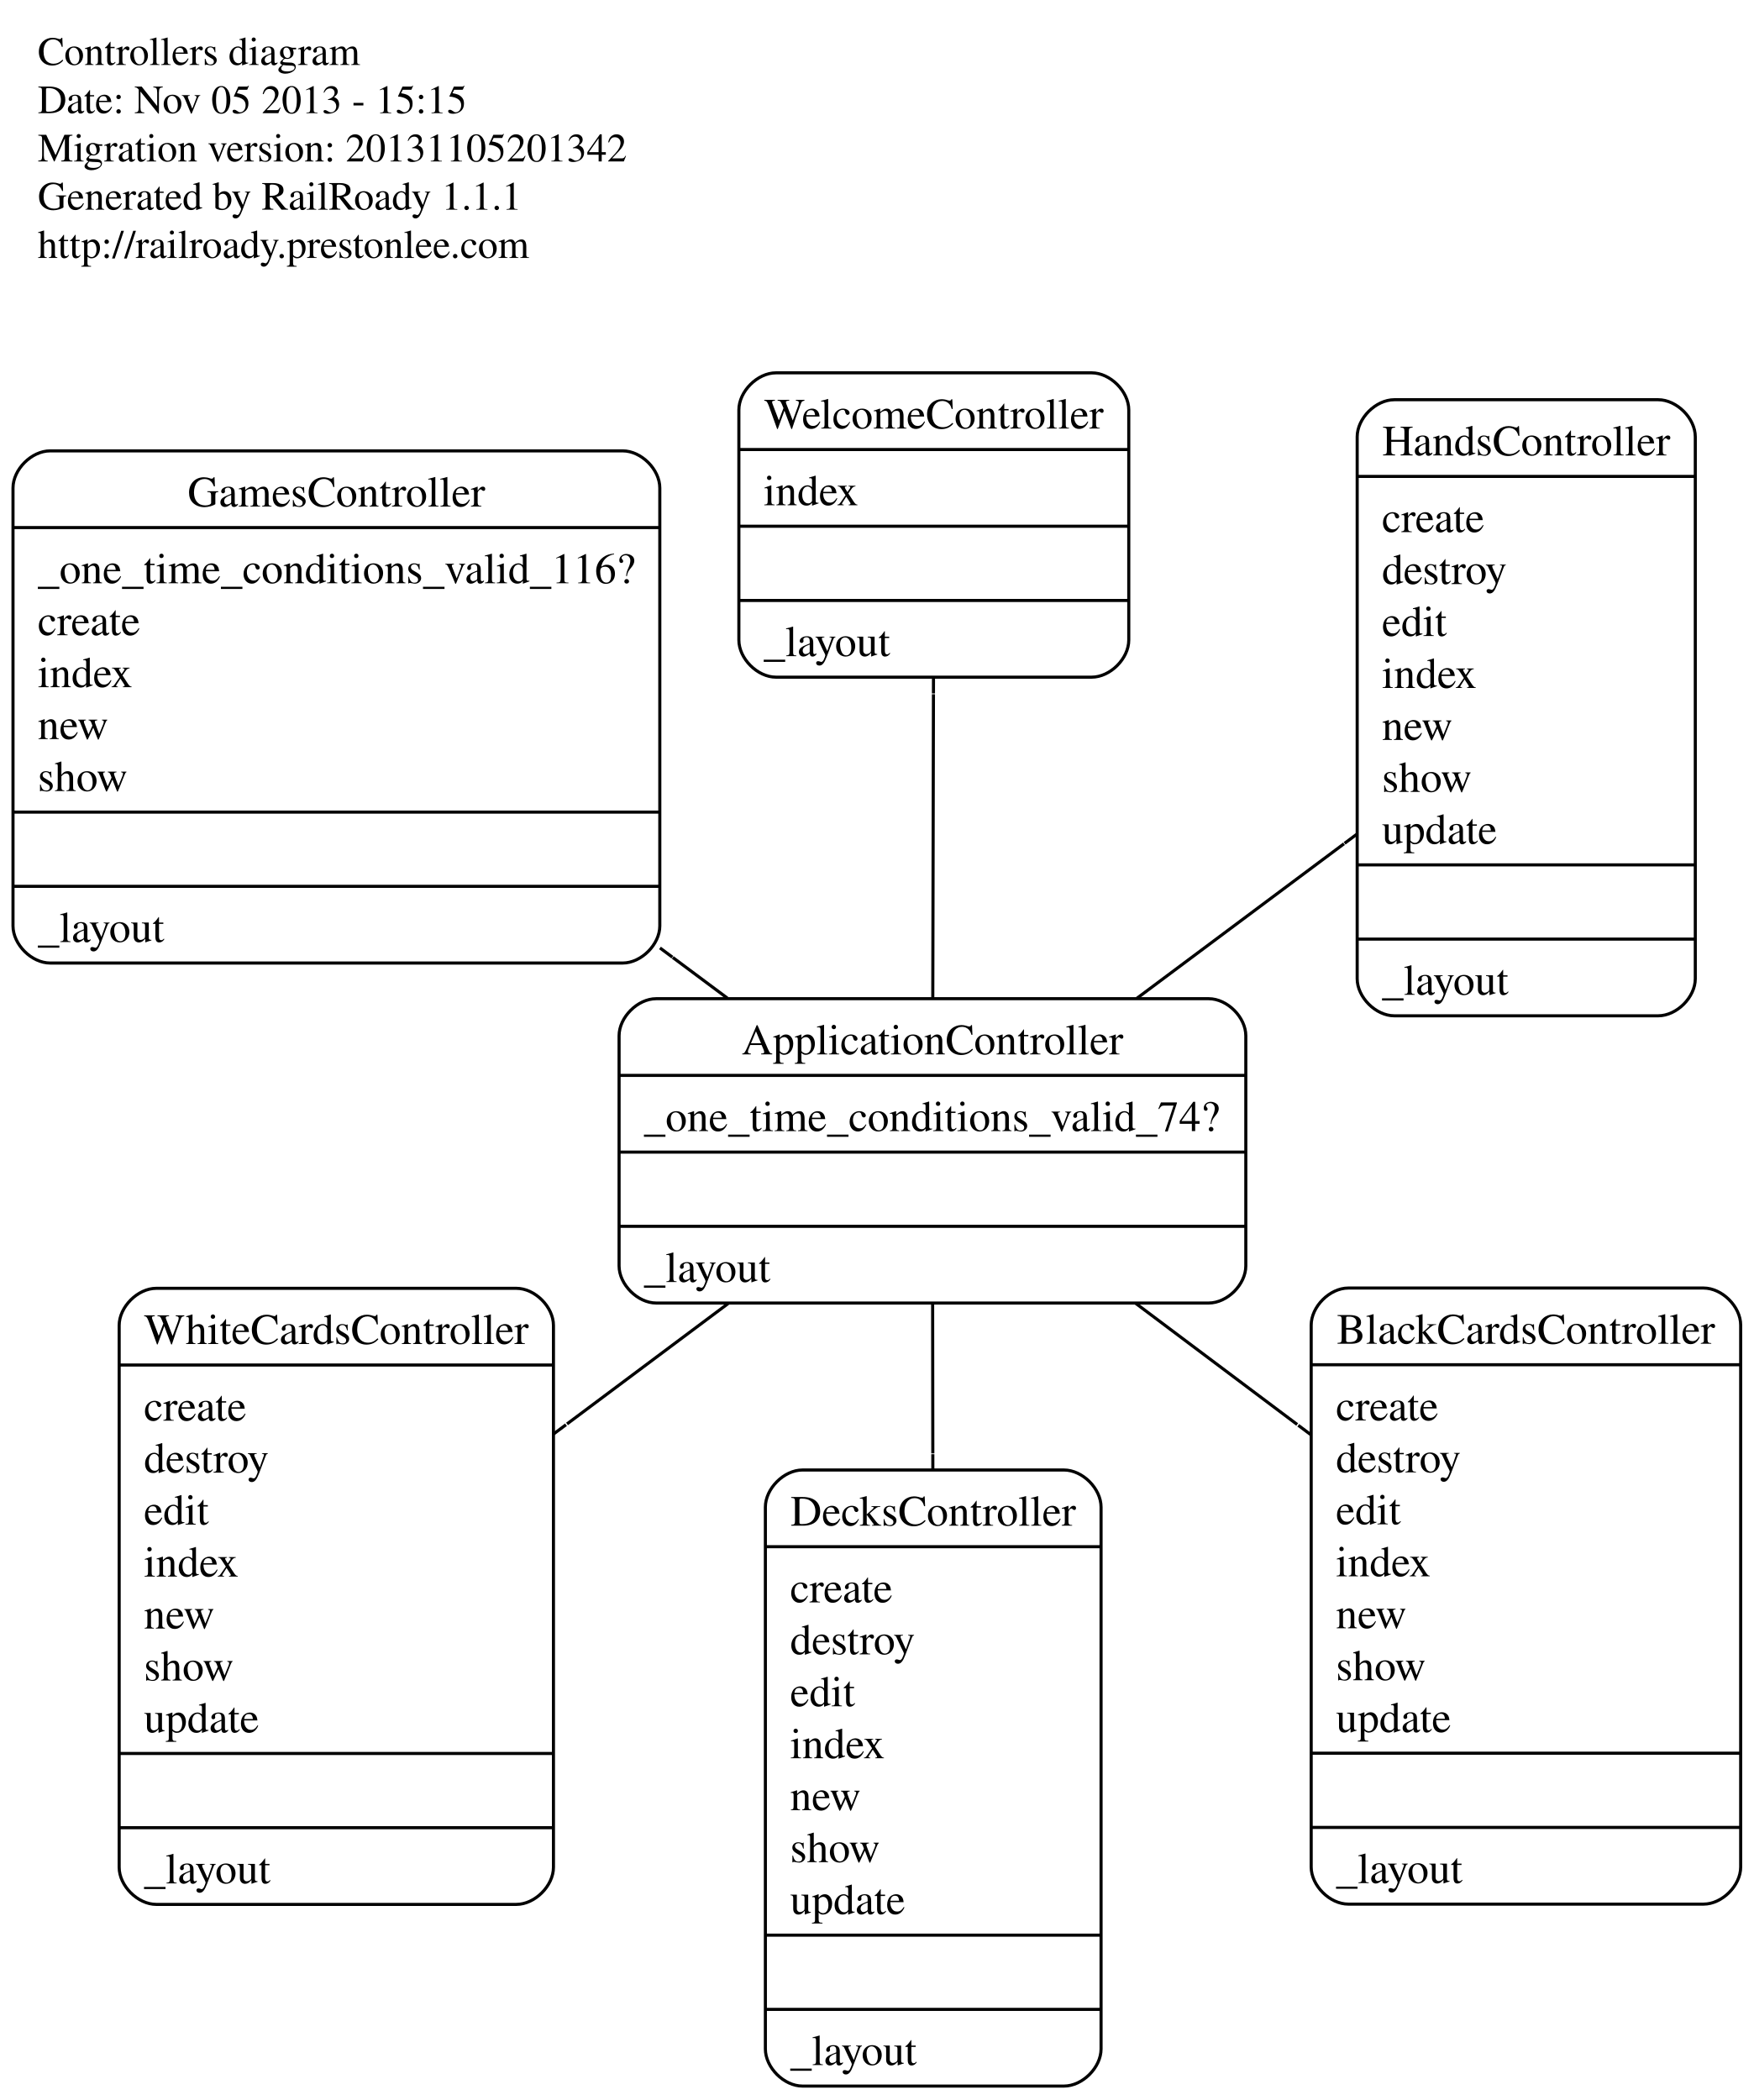
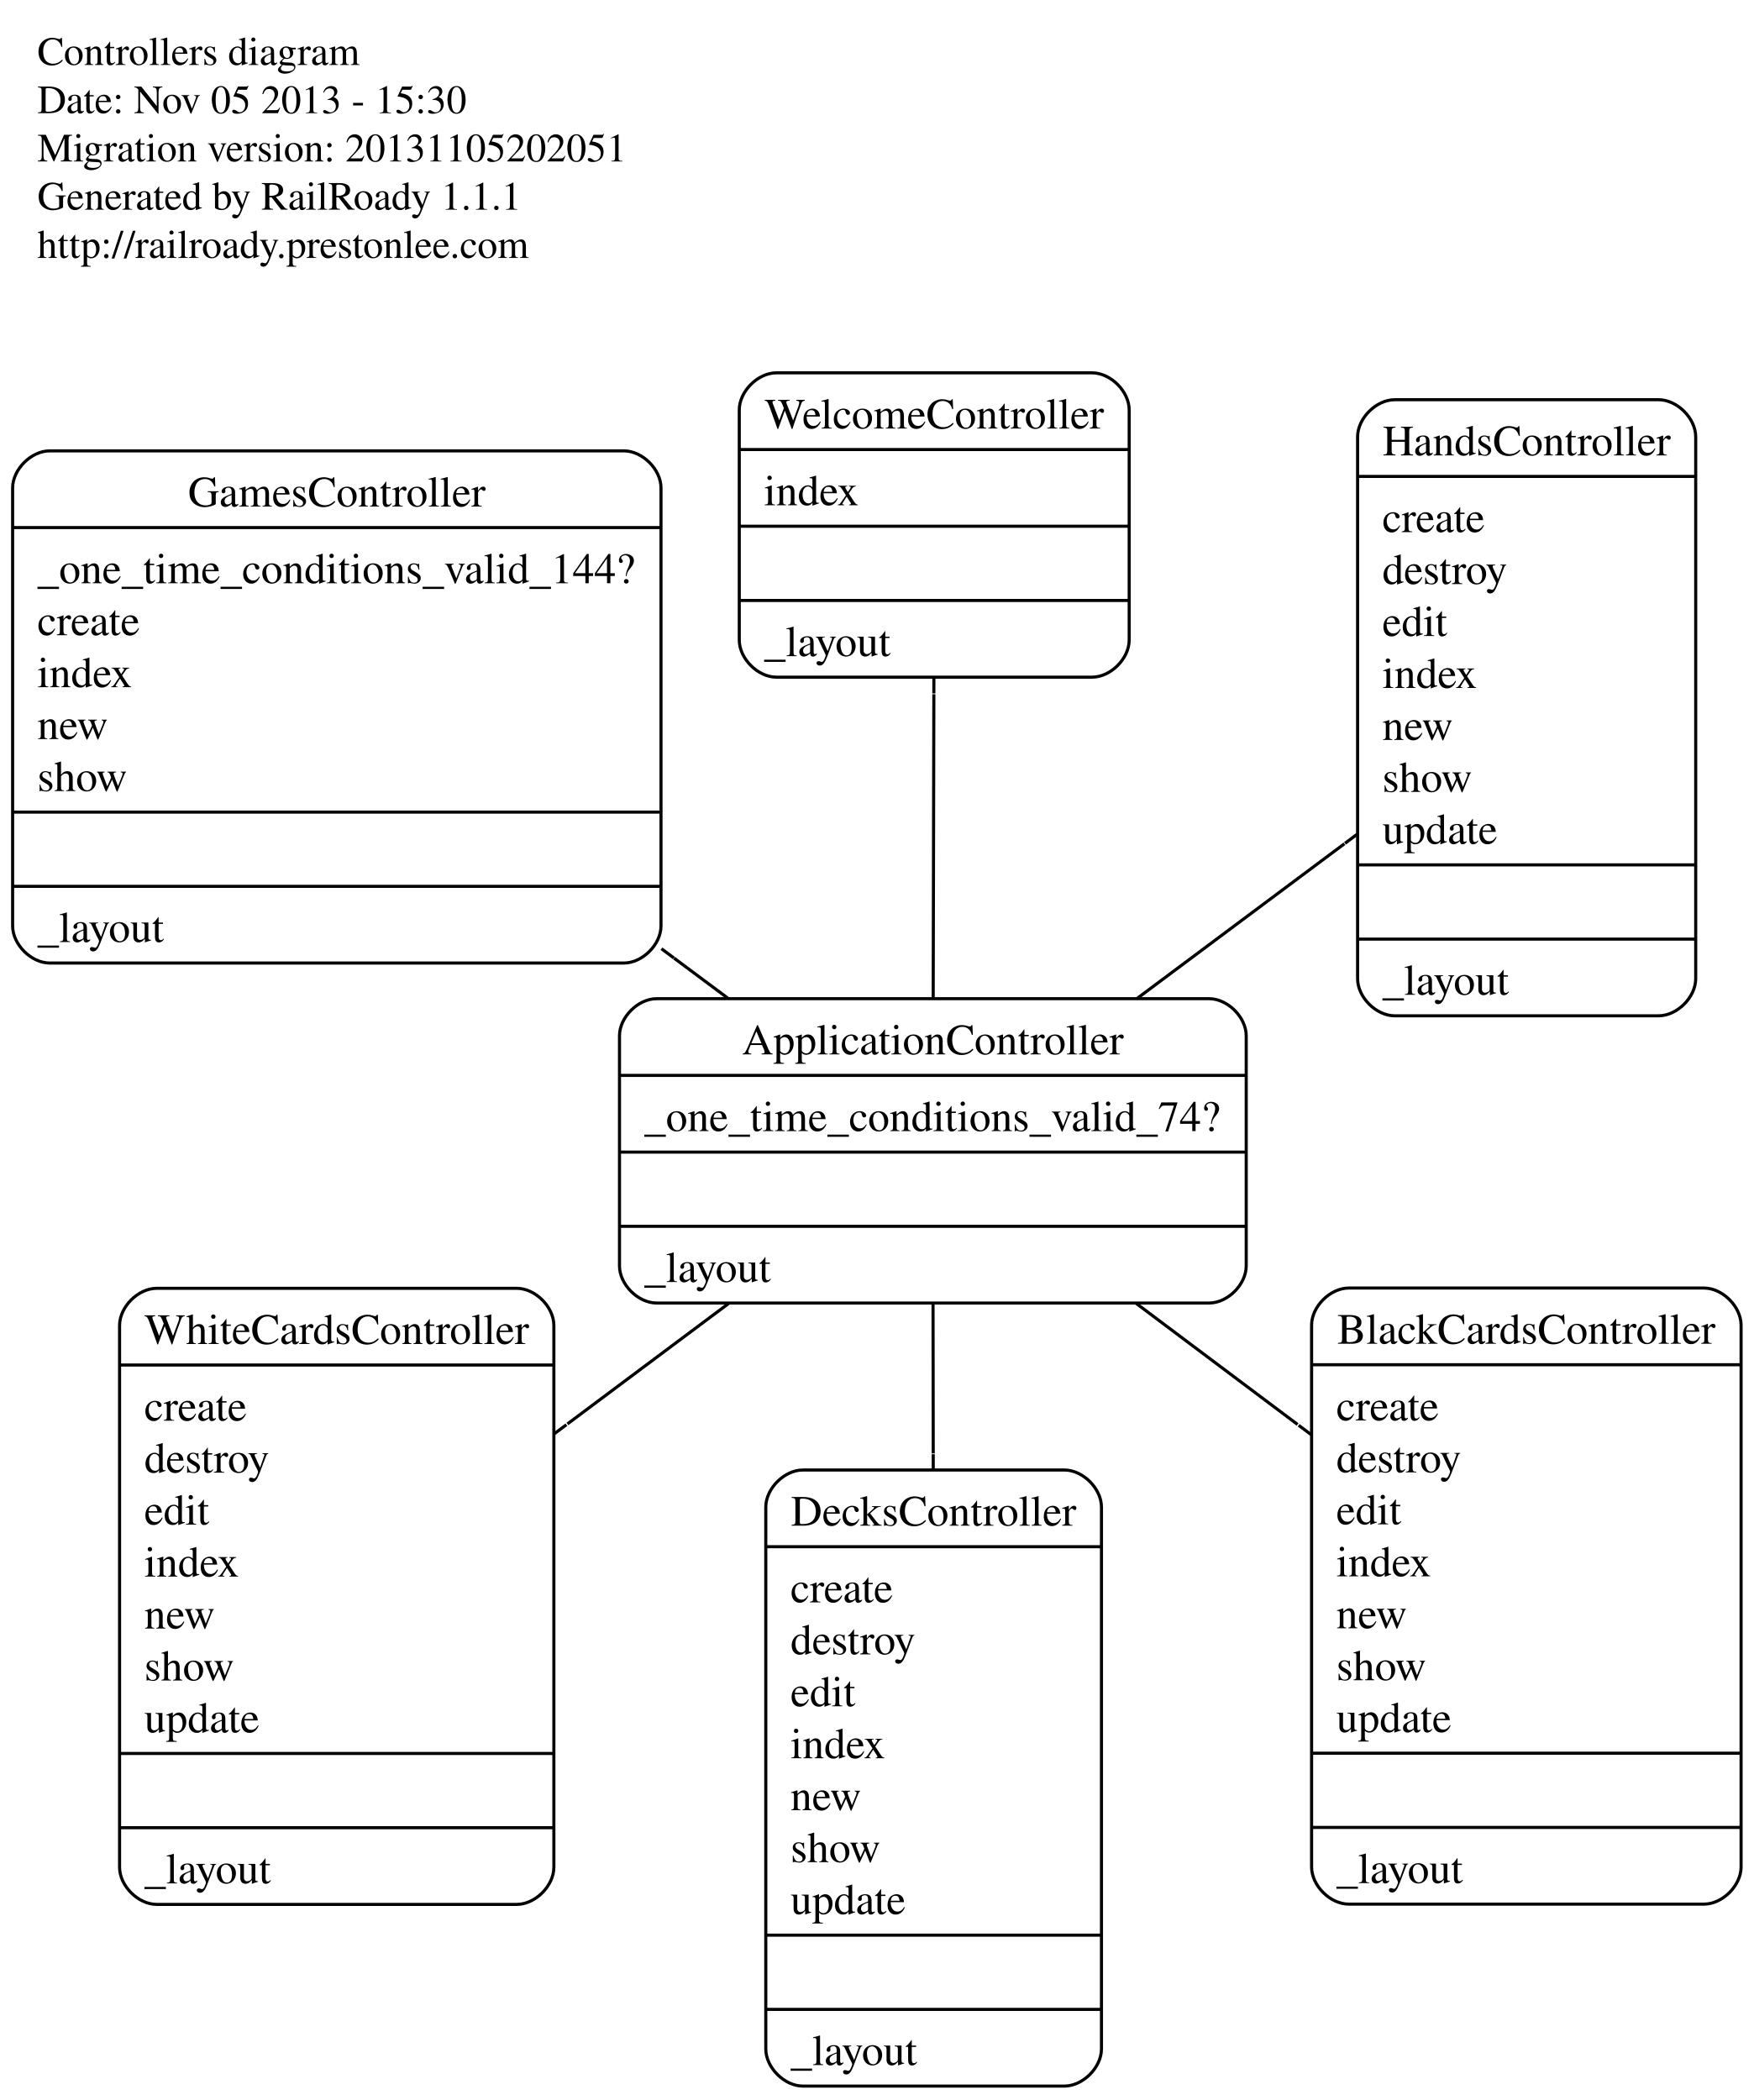
- <svg xmlns="http://www.w3.org/2000/svg" width="567pt" height="679pt" viewBox="0.00 0.00 566.59 679.00">
+ <svg xmlns="http://www.w3.org/2000/svg" width="567pt" height="679pt" viewBox="0.00 0.00 566.84 679.00">
  <g id="graph0" class="graph" transform="scale(1 1) rotate(0) translate(4 675)">
-     <polygon fill="white" stroke="white" points="-4,4 -4,-675 562.588,-675 562.588,4 -4,4" />
+     <polygon fill="white" stroke="white" points="-4,4 -4,-675 562.844,-675 562.844,4 -4,4" />
    <g id="node1" class="node">
      <text text-anchor="start" x="8" y="-654" font-family="Times,serif" font-size="13.00">Controllers diagram</text>
-       <text text-anchor="start" x="8" y="-638.4" font-family="Times,serif" font-size="13.00">Date: Nov 05 2013 - 15:15</text>
-       <text text-anchor="start" x="8" y="-622.8" font-family="Times,serif" font-size="13.00">Migration version: 20131105201342</text>
+       <text text-anchor="start" x="8" y="-638.4" font-family="Times,serif" font-size="13.00">Date: Nov 05 2013 - 15:30</text>
+       <text text-anchor="start" x="8" y="-622.8" font-family="Times,serif" font-size="13.00">Migration version: 20131105202051</text>
      <text text-anchor="start" x="8" y="-607.2" font-family="Times,serif" font-size="13.00">Generated by RailRoady 1.1.1</text>
      <text text-anchor="start" x="8" y="-591.6" font-family="Times,serif" font-size="13.00">http://railroady.prestonlee.com</text>
    </g>
    <g id="node2" class="node">
-       <path fill="none" stroke="black" d="M207.956,-253.688C207.956,-253.688 386.59,-253.688 386.59,-253.688 392.59,-253.688 398.59,-259.688 398.59,-265.688 398.59,-265.688 398.59,-340.088 398.59,-340.088 398.59,-346.088 392.59,-352.088 386.59,-352.088 386.59,-352.088 207.956,-352.088 207.956,-352.088 201.956,-352.088 195.956,-346.088 195.956,-340.088 195.956,-340.088 195.956,-265.688 195.956,-265.688 195.956,-259.688 201.956,-253.688 207.956,-253.688" />
-       <text text-anchor="middle" x="297.273" y="-334.088" font-family="Times,serif" font-size="14.00">ApplicationController</text>
-       <polyline fill="none" stroke="black" points="195.956,-327.288 398.59,-327.288 " />
-       <text text-anchor="start" x="203.956" y="-309.288" font-family="Times,serif" font-size="14.00">_one_time_conditions_valid_74?</text>
-       <polyline fill="none" stroke="black" points="195.956,-302.488 398.59,-302.488 " />
-       <polyline fill="none" stroke="black" points="195.956,-278.488 398.59,-278.488 " />
-       <text text-anchor="start" x="203.956" y="-260.488" font-family="Times,serif" font-size="14.00">_layout</text>
+       <path fill="none" stroke="black" d="M208.212,-253.688C208.212,-253.688 386.847,-253.688 386.847,-253.688 392.847,-253.688 398.847,-259.688 398.847,-265.688 398.847,-265.688 398.847,-340.088 398.847,-340.088 398.847,-346.088 392.847,-352.088 386.847,-352.088 386.847,-352.088 208.212,-352.088 208.212,-352.088 202.212,-352.088 196.212,-346.088 196.212,-340.088 196.212,-340.088 196.212,-265.688 196.212,-265.688 196.212,-259.688 202.212,-253.688 208.212,-253.688" />
+       <text text-anchor="middle" x="297.529" y="-334.088" font-family="Times,serif" font-size="14.00">ApplicationController</text>
+       <polyline fill="none" stroke="black" points="196.212,-327.288 398.847,-327.288 " />
+       <text text-anchor="start" x="204.212" y="-309.288" font-family="Times,serif" font-size="14.00">_one_time_conditions_valid_74?</text>
+       <polyline fill="none" stroke="black" points="196.212,-302.488 398.847,-302.488 " />
+       <polyline fill="none" stroke="black" points="196.212,-278.488 398.847,-278.488 " />
+       <text text-anchor="start" x="204.212" y="-260.488" font-family="Times,serif" font-size="14.00">_layout</text>
    </g>
    <g id="node3" class="node">
-       <path fill="none" stroke="black" d="M431.725,-59.333C431.725,-59.333 546.588,-59.333 546.588,-59.333 552.588,-59.333 558.588,-65.333 558.588,-71.333 558.588,-71.333 558.588,-246.533 558.588,-246.533 558.588,-252.533 552.588,-258.533 546.588,-258.533 546.588,-258.533 431.725,-258.533 431.725,-258.533 425.725,-258.533 419.725,-252.533 419.725,-246.533 419.725,-246.533 419.725,-71.333 419.725,-71.333 419.725,-65.333 425.725,-59.333 431.725,-59.333" />
-       <text text-anchor="middle" x="489.156" y="-240.533" font-family="Times,serif" font-size="14.00">BlackCardsController</text>
-       <polyline fill="none" stroke="black" points="419.725,-233.733 558.588,-233.733 " />
-       <text text-anchor="start" x="427.725" y="-215.733" font-family="Times,serif" font-size="14.00">create</text>
-       <text text-anchor="start" x="427.725" y="-198.933" font-family="Times,serif" font-size="14.00">destroy</text>
-       <text text-anchor="start" x="427.725" y="-182.133" font-family="Times,serif" font-size="14.00">edit</text>
-       <text text-anchor="start" x="427.725" y="-165.333" font-family="Times,serif" font-size="14.00">index</text>
-       <text text-anchor="start" x="427.725" y="-148.533" font-family="Times,serif" font-size="14.00">new</text>
-       <text text-anchor="start" x="427.725" y="-131.733" font-family="Times,serif" font-size="14.00">show</text>
-       <text text-anchor="start" x="427.725" y="-114.933" font-family="Times,serif" font-size="14.00">update</text>
-       <polyline fill="none" stroke="black" points="419.725,-108.133 558.588,-108.133 " />
-       <polyline fill="none" stroke="black" points="419.725,-84.133 558.588,-84.133 " />
-       <text text-anchor="start" x="427.725" y="-66.133" font-family="Times,serif" font-size="14.00">_layout</text>
+       <path fill="none" stroke="black" d="M431.982,-59.333C431.982,-59.333 546.844,-59.333 546.844,-59.333 552.844,-59.333 558.844,-65.333 558.844,-71.333 558.844,-71.333 558.844,-246.533 558.844,-246.533 558.844,-252.533 552.844,-258.533 546.844,-258.533 546.844,-258.533 431.982,-258.533 431.982,-258.533 425.982,-258.533 419.982,-252.533 419.982,-246.533 419.982,-246.533 419.982,-71.333 419.982,-71.333 419.982,-65.333 425.982,-59.333 431.982,-59.333" />
+       <text text-anchor="middle" x="489.413" y="-240.533" font-family="Times,serif" font-size="14.00">BlackCardsController</text>
+       <polyline fill="none" stroke="black" points="419.982,-233.733 558.844,-233.733 " />
+       <text text-anchor="start" x="427.982" y="-215.733" font-family="Times,serif" font-size="14.00">create</text>
+       <text text-anchor="start" x="427.982" y="-198.933" font-family="Times,serif" font-size="14.00">destroy</text>
+       <text text-anchor="start" x="427.982" y="-182.133" font-family="Times,serif" font-size="14.00">edit</text>
+       <text text-anchor="start" x="427.982" y="-165.333" font-family="Times,serif" font-size="14.00">index</text>
+       <text text-anchor="start" x="427.982" y="-148.533" font-family="Times,serif" font-size="14.00">new</text>
+       <text text-anchor="start" x="427.982" y="-131.733" font-family="Times,serif" font-size="14.00">show</text>
+       <text text-anchor="start" x="427.982" y="-114.933" font-family="Times,serif" font-size="14.00">update</text>
+       <polyline fill="none" stroke="black" points="419.982,-108.133 558.844,-108.133 " />
+       <polyline fill="none" stroke="black" points="419.982,-84.133 558.844,-84.133 " />
+       <text text-anchor="start" x="427.982" y="-66.133" font-family="Times,serif" font-size="14.00">_layout</text>
    </g>
    <g id="edge1" class="edge">
-       <path fill="none" stroke="black" d="M363.04,-253.548C379.842,-240.943 398.019,-227.306 415.202,-214.415" />
-       <polyline fill="none" stroke="black" points="419.547,-211.155 415.548,-214.156 " />
+       <path fill="none" stroke="black" d="M363.296,-253.548C380.099,-240.943 398.275,-227.306 415.458,-214.415" />
+       <polyline fill="none" stroke="black" points="419.804,-211.155 415.804,-214.156 " />
    </g>
    <g id="node4" class="node">
-       <path fill="none" stroke="black" d="M255.257,-0.5C255.257,-0.5 339.788,-0.5 339.788,-0.5 345.788,-0.5 351.788,-6.5 351.788,-12.5 351.788,-12.5 351.788,-187.7 351.788,-187.7 351.788,-193.7 345.788,-199.7 339.788,-199.7 339.788,-199.7 255.257,-199.7 255.257,-199.7 249.257,-199.7 243.257,-193.7 243.257,-187.7 243.257,-187.7 243.257,-12.5 243.257,-12.5 243.257,-6.5 249.257,-0.5 255.257,-0.5" />
-       <text text-anchor="middle" x="297.523" y="-181.7" font-family="Times,serif" font-size="14.00">DecksController</text>
-       <polyline fill="none" stroke="black" points="243.257,-174.9 351.788,-174.9 " />
-       <text text-anchor="start" x="251.257" y="-156.9" font-family="Times,serif" font-size="14.00">create</text>
-       <text text-anchor="start" x="251.257" y="-140.1" font-family="Times,serif" font-size="14.00">destroy</text>
-       <text text-anchor="start" x="251.257" y="-123.3" font-family="Times,serif" font-size="14.00">edit</text>
-       <text text-anchor="start" x="251.257" y="-106.5" font-family="Times,serif" font-size="14.00">index</text>
-       <text text-anchor="start" x="251.257" y="-89.7" font-family="Times,serif" font-size="14.00">new</text>
-       <text text-anchor="start" x="251.257" y="-72.9" font-family="Times,serif" font-size="14.00">show</text>
-       <text text-anchor="start" x="251.257" y="-56.1" font-family="Times,serif" font-size="14.00">update</text>
-       <polyline fill="none" stroke="black" points="243.257,-49.3 351.788,-49.3 " />
-       <polyline fill="none" stroke="black" points="243.257,-25.3 351.788,-25.3 " />
-       <text text-anchor="start" x="251.257" y="-7.3" font-family="Times,serif" font-size="14.00">_layout</text>
+       <path fill="none" stroke="black" d="M255.513,-0.5C255.513,-0.5 340.044,-0.5 340.044,-0.5 346.044,-0.5 352.044,-6.5 352.044,-12.5 352.044,-12.5 352.044,-187.7 352.044,-187.7 352.044,-193.7 346.044,-199.7 340.044,-199.7 340.044,-199.7 255.513,-199.7 255.513,-199.7 249.513,-199.7 243.513,-193.7 243.513,-187.7 243.513,-187.7 243.513,-12.5 243.513,-12.5 243.513,-6.5 249.513,-0.5 255.513,-0.5" />
+       <text text-anchor="middle" x="297.779" y="-181.7" font-family="Times,serif" font-size="14.00">DecksController</text>
+       <polyline fill="none" stroke="black" points="243.513,-174.9 352.044,-174.9 " />
+       <text text-anchor="start" x="251.513" y="-156.9" font-family="Times,serif" font-size="14.00">create</text>
+       <text text-anchor="start" x="251.513" y="-140.1" font-family="Times,serif" font-size="14.00">destroy</text>
+       <text text-anchor="start" x="251.513" y="-123.3" font-family="Times,serif" font-size="14.00">edit</text>
+       <text text-anchor="start" x="251.513" y="-106.5" font-family="Times,serif" font-size="14.00">index</text>
+       <text text-anchor="start" x="251.513" y="-89.7" font-family="Times,serif" font-size="14.00">new</text>
+       <text text-anchor="start" x="251.513" y="-72.9" font-family="Times,serif" font-size="14.00">show</text>
+       <text text-anchor="start" x="251.513" y="-56.1" font-family="Times,serif" font-size="14.00">update</text>
+       <polyline fill="none" stroke="black" points="243.513,-49.3 352.044,-49.3 " />
+       <polyline fill="none" stroke="black" points="243.513,-25.3 352.044,-25.3 " />
+       <text text-anchor="start" x="251.513" y="-7.3" font-family="Times,serif" font-size="14.00">_layout</text>
    </g>
    <g id="edge2" class="edge">
-       <path fill="none" stroke="black" d="M297.334,-253.54C297.352,-238.771 297.373,-221.982 297.393,-205.06" />
-       <polyline fill="none" stroke="black" points="297.4,-199.806 297.394,-204.806 " />
+       <path fill="none" stroke="black" d="M297.59,-253.54C297.608,-238.771 297.629,-221.982 297.65,-205.06" />
+       <polyline fill="none" stroke="black" points="297.656,-199.806 297.65,-204.806 " />
    </g>
    <g id="node5" class="node">
-       <path fill="none" stroke="black" d="M12,-363.619C12,-363.619 197.122,-363.619 197.122,-363.619 203.122,-363.619 209.122,-369.619 209.122,-375.619 209.122,-375.619 209.122,-517.219 209.122,-517.219 209.122,-523.219 203.122,-529.219 197.122,-529.219 197.122,-529.219 12,-529.219 12,-529.219 6,-529.219 -2.84217e-14,-523.219 -2.84217e-14,-517.219 -2.84217e-14,-517.219 -2.84217e-14,-375.619 -2.84217e-14,-375.619 -2.84217e-14,-369.619 6,-363.619 12,-363.619" />
-       <text text-anchor="middle" x="104.561" y="-511.219" font-family="Times,serif" font-size="14.00">GamesController</text>
-       <polyline fill="none" stroke="black" points="-2.84217e-14,-504.419 209.122,-504.419 " />
-       <text text-anchor="start" x="8" y="-486.419" font-family="Times,serif" font-size="14.00">_one_time_conditions_valid_116?</text>
+       <path fill="none" stroke="black" d="M12,-363.619C12,-363.619 197.635,-363.619 197.635,-363.619 203.635,-363.619 209.635,-369.619 209.635,-375.619 209.635,-375.619 209.635,-517.219 209.635,-517.219 209.635,-523.219 203.635,-529.219 197.635,-529.219 197.635,-529.219 12,-529.219 12,-529.219 6,-529.219 0,-523.219 0,-517.219 0,-517.219 0,-375.619 0,-375.619 0,-369.619 6,-363.619 12,-363.619" />
+       <text text-anchor="middle" x="104.817" y="-511.219" font-family="Times,serif" font-size="14.00">GamesController</text>
+       <polyline fill="none" stroke="black" points="0,-504.419 209.635,-504.419 " />
+       <text text-anchor="start" x="8" y="-486.419" font-family="Times,serif" font-size="14.00">_one_time_conditions_valid_144?</text>
      <text text-anchor="start" x="8" y="-469.619" font-family="Times,serif" font-size="14.00">create</text>
      <text text-anchor="start" x="8" y="-452.819" font-family="Times,serif" font-size="14.00">index</text>
      <text text-anchor="start" x="8" y="-436.019" font-family="Times,serif" font-size="14.00">new</text>
      <text text-anchor="start" x="8" y="-419.219" font-family="Times,serif" font-size="14.00">show</text>
-       <polyline fill="none" stroke="black" points="-2.84217e-14,-412.419 209.122,-412.419 " />
-       <polyline fill="none" stroke="black" points="-2.84217e-14,-388.419 209.122,-388.419 " />
+       <polyline fill="none" stroke="black" points="0,-412.419 209.635,-412.419 " />
+       <polyline fill="none" stroke="black" points="0,-388.419 209.635,-388.419 " />
      <text text-anchor="start" x="8" y="-370.419" font-family="Times,serif" font-size="14.00">_layout</text>
    </g>
    <g id="edge3" class="edge">
-       <path fill="none" stroke="black" d="M230.952,-352.283C225.202,-356.566 219.294,-360.966 213.321,-365.415" />
-       <polyline fill="none" stroke="black" points="209.176,-368.502 213.186,-365.515 " />
+       <path fill="none" stroke="black" d="M231.209,-352.283C225.547,-356.5 219.732,-360.831 213.853,-365.21" />
+       <polyline fill="none" stroke="black" points="209.773,-368.248 213.783,-365.262 " />
    </g>
    <g id="node6" class="node">
-       <path fill="none" stroke="black" d="M446.599,-346.557C446.599,-346.557 531.916,-346.557 531.916,-346.557 537.916,-346.557 543.916,-352.557 543.916,-358.557 543.916,-358.557 543.916,-533.757 543.916,-533.757 543.916,-539.757 537.916,-545.757 531.916,-545.757 531.916,-545.757 446.599,-545.757 446.599,-545.757 440.599,-545.757 434.599,-539.757 434.599,-533.757 434.599,-533.757 434.599,-358.557 434.599,-358.557 434.599,-352.557 440.599,-346.557 446.599,-346.557" />
-       <text text-anchor="middle" x="489.258" y="-527.757" font-family="Times,serif" font-size="14.00">HandsController</text>
-       <polyline fill="none" stroke="black" points="434.599,-520.957 543.916,-520.957 " />
-       <text text-anchor="start" x="442.599" y="-502.957" font-family="Times,serif" font-size="14.00">create</text>
-       <text text-anchor="start" x="442.599" y="-486.157" font-family="Times,serif" font-size="14.00">destroy</text>
-       <text text-anchor="start" x="442.599" y="-469.357" font-family="Times,serif" font-size="14.00">edit</text>
-       <text text-anchor="start" x="442.599" y="-452.557" font-family="Times,serif" font-size="14.00">index</text>
-       <text text-anchor="start" x="442.599" y="-435.757" font-family="Times,serif" font-size="14.00">new</text>
-       <text text-anchor="start" x="442.599" y="-418.957" font-family="Times,serif" font-size="14.00">show</text>
-       <text text-anchor="start" x="442.599" y="-402.157" font-family="Times,serif" font-size="14.00">update</text>
-       <polyline fill="none" stroke="black" points="434.599,-395.357 543.916,-395.357 " />
-       <polyline fill="none" stroke="black" points="434.599,-371.357 543.916,-371.357 " />
-       <text text-anchor="start" x="442.599" y="-353.357" font-family="Times,serif" font-size="14.00">_layout</text>
+       <path fill="none" stroke="black" d="M446.855,-346.557C446.855,-346.557 532.173,-346.557 532.173,-346.557 538.173,-346.557 544.173,-352.557 544.173,-358.557 544.173,-358.557 544.173,-533.757 544.173,-533.757 544.173,-539.757 538.173,-545.757 532.173,-545.757 532.173,-545.757 446.855,-545.757 446.855,-545.757 440.855,-545.757 434.855,-539.757 434.855,-533.757 434.855,-533.757 434.855,-358.557 434.855,-358.557 434.855,-352.557 440.855,-346.557 446.855,-346.557" />
+       <text text-anchor="middle" x="489.514" y="-527.757" font-family="Times,serif" font-size="14.00">HandsController</text>
+       <polyline fill="none" stroke="black" points="434.855,-520.957 544.173,-520.957 " />
+       <text text-anchor="start" x="442.855" y="-502.957" font-family="Times,serif" font-size="14.00">create</text>
+       <text text-anchor="start" x="442.855" y="-486.157" font-family="Times,serif" font-size="14.00">destroy</text>
+       <text text-anchor="start" x="442.855" y="-469.357" font-family="Times,serif" font-size="14.00">edit</text>
+       <text text-anchor="start" x="442.855" y="-452.557" font-family="Times,serif" font-size="14.00">index</text>
+       <text text-anchor="start" x="442.855" y="-435.757" font-family="Times,serif" font-size="14.00">new</text>
+       <text text-anchor="start" x="442.855" y="-418.957" font-family="Times,serif" font-size="14.00">show</text>
+       <text text-anchor="start" x="442.855" y="-402.157" font-family="Times,serif" font-size="14.00">update</text>
+       <polyline fill="none" stroke="black" points="434.855,-395.357 544.173,-395.357 " />
+       <polyline fill="none" stroke="black" points="434.855,-371.357 544.173,-371.357 " />
+       <text text-anchor="start" x="442.855" y="-353.357" font-family="Times,serif" font-size="14.00">_layout</text>
    </g>
    <g id="edge4" class="edge">
-       <path fill="none" stroke="black" d="M363.343,-352.193C385.104,-368.432 409.144,-386.372 430.337,-402.187" />
-       <polyline fill="none" stroke="black" points="434.536,-405.32 430.528,-402.33 " />
+       <path fill="none" stroke="black" d="M363.6,-352.193C385.36,-368.432 409.401,-386.372 430.593,-402.187" />
+       <polyline fill="none" stroke="black" points="434.792,-405.32 430.785,-402.33 " />
    </g>
    <g id="node7" class="node">
-       <path fill="none" stroke="black" d="M246.684,-456.05C246.684,-456.05 348.749,-456.05 348.749,-456.05 354.749,-456.05 360.749,-462.05 360.749,-468.05 360.749,-468.05 360.749,-542.45 360.749,-542.45 360.749,-548.45 354.749,-554.45 348.749,-554.45 348.749,-554.45 246.684,-554.45 246.684,-554.45 240.684,-554.45 234.684,-548.45 234.684,-542.45 234.684,-542.45 234.684,-468.05 234.684,-468.05 234.684,-462.05 240.684,-456.05 246.684,-456.05" />
-       <text text-anchor="middle" x="297.717" y="-536.45" font-family="Times,serif" font-size="14.00">WelcomeController</text>
-       <polyline fill="none" stroke="black" points="234.684,-529.65 360.749,-529.65 " />
-       <text text-anchor="start" x="242.684" y="-511.65" font-family="Times,serif" font-size="14.00">index</text>
-       <polyline fill="none" stroke="black" points="234.684,-504.85 360.749,-504.85 " />
-       <polyline fill="none" stroke="black" points="234.684,-480.85 360.749,-480.85 " />
-       <text text-anchor="start" x="242.684" y="-462.85" font-family="Times,serif" font-size="14.00">_layout</text>
+       <path fill="none" stroke="black" d="M246.94,-456.05C246.94,-456.05 349.006,-456.05 349.006,-456.05 355.006,-456.05 361.006,-462.05 361.006,-468.05 361.006,-468.05 361.006,-542.45 361.006,-542.45 361.006,-548.45 355.006,-554.45 349.006,-554.45 349.006,-554.45 246.94,-554.45 246.94,-554.45 240.94,-554.45 234.94,-548.45 234.94,-542.45 234.94,-542.45 234.94,-468.05 234.94,-468.05 234.94,-462.05 240.94,-456.05 246.94,-456.05" />
+       <text text-anchor="middle" x="297.973" y="-536.45" font-family="Times,serif" font-size="14.00">WelcomeController</text>
+       <polyline fill="none" stroke="black" points="234.94,-529.65 361.006,-529.65 " />
+       <text text-anchor="start" x="242.94" y="-511.65" font-family="Times,serif" font-size="14.00">index</text>
+       <polyline fill="none" stroke="black" points="234.94,-504.85 361.006,-504.85 " />
+       <polyline fill="none" stroke="black" points="234.94,-480.85 361.006,-480.85 " />
+       <text text-anchor="start" x="242.94" y="-462.85" font-family="Times,serif" font-size="14.00">_layout</text>
    </g>
    <g id="edge5" class="edge">
-       <path fill="none" stroke="black" d="M297.381,-352.133C297.446,-381.882 297.529,-419.85 297.597,-450.535" />
-       <polyline fill="none" stroke="black" points="297.608,-455.785 297.597,-450.785 " />
+       <path fill="none" stroke="black" d="M297.637,-352.133C297.703,-381.882 297.786,-419.85 297.853,-450.535" />
+       <polyline fill="none" stroke="black" points="297.865,-455.785 297.854,-450.785 " />
    </g>
    <g id="node8" class="node">
-       <path fill="none" stroke="black" d="M46.324,-59.245C46.324,-59.245 162.738,-59.245 162.738,-59.245 168.738,-59.245 174.738,-65.245 174.738,-71.245 174.738,-71.245 174.738,-246.445 174.738,-246.445 174.738,-252.445 168.738,-258.445 162.738,-258.445 162.738,-258.445 46.324,-258.445 46.324,-258.445 40.324,-258.445 34.324,-252.445 34.324,-246.445 34.324,-246.445 34.324,-71.245 34.324,-71.245 34.324,-65.245 40.324,-59.245 46.324,-59.245" />
-       <text text-anchor="middle" x="104.531" y="-240.445" font-family="Times,serif" font-size="14.00">WhiteCardsController</text>
-       <polyline fill="none" stroke="black" points="34.324,-233.645 174.738,-233.645 " />
-       <text text-anchor="start" x="42.324" y="-215.645" font-family="Times,serif" font-size="14.00">create</text>
-       <text text-anchor="start" x="42.324" y="-198.845" font-family="Times,serif" font-size="14.00">destroy</text>
-       <text text-anchor="start" x="42.324" y="-182.045" font-family="Times,serif" font-size="14.00">edit</text>
-       <text text-anchor="start" x="42.324" y="-165.245" font-family="Times,serif" font-size="14.00">index</text>
-       <text text-anchor="start" x="42.324" y="-148.445" font-family="Times,serif" font-size="14.00">new</text>
-       <text text-anchor="start" x="42.324" y="-131.645" font-family="Times,serif" font-size="14.00">show</text>
-       <text text-anchor="start" x="42.324" y="-114.845" font-family="Times,serif" font-size="14.00">update</text>
-       <polyline fill="none" stroke="black" points="34.324,-108.045 174.738,-108.045 " />
-       <polyline fill="none" stroke="black" points="34.324,-84.045 174.738,-84.045 " />
-       <text text-anchor="start" x="42.324" y="-66.045" font-family="Times,serif" font-size="14.00">_layout</text>
+       <path fill="none" stroke="black" d="M46.58,-59.245C46.58,-59.245 162.994,-59.245 162.994,-59.245 168.994,-59.245 174.994,-65.245 174.994,-71.245 174.994,-71.245 174.994,-246.445 174.994,-246.445 174.994,-252.445 168.994,-258.445 162.994,-258.445 162.994,-258.445 46.58,-258.445 46.58,-258.445 40.58,-258.445 34.58,-252.445 34.58,-246.445 34.58,-246.445 34.58,-71.245 34.58,-71.245 34.58,-65.245 40.58,-59.245 46.58,-59.245" />
+       <text text-anchor="middle" x="104.787" y="-240.445" font-family="Times,serif" font-size="14.00">WhiteCardsController</text>
+       <polyline fill="none" stroke="black" points="34.58,-233.645 174.994,-233.645 " />
+       <text text-anchor="start" x="42.58" y="-215.645" font-family="Times,serif" font-size="14.00">create</text>
+       <text text-anchor="start" x="42.58" y="-198.845" font-family="Times,serif" font-size="14.00">destroy</text>
+       <text text-anchor="start" x="42.58" y="-182.045" font-family="Times,serif" font-size="14.00">edit</text>
+       <text text-anchor="start" x="42.58" y="-165.245" font-family="Times,serif" font-size="14.00">index</text>
+       <text text-anchor="start" x="42.58" y="-148.445" font-family="Times,serif" font-size="14.00">new</text>
+       <text text-anchor="start" x="42.58" y="-131.645" font-family="Times,serif" font-size="14.00">show</text>
+       <text text-anchor="start" x="42.58" y="-114.845" font-family="Times,serif" font-size="14.00">update</text>
+       <polyline fill="none" stroke="black" points="34.58,-108.045 174.994,-108.045 " />
+       <polyline fill="none" stroke="black" points="34.58,-84.045 174.994,-84.045 " />
+       <text text-anchor="start" x="42.58" y="-66.045" font-family="Times,serif" font-size="14.00">_layout</text>
    </g>
    <g id="edge6" class="edge">
-       <path fill="none" stroke="black" d="M231.212,-253.518C214.435,-240.98 196.293,-227.422 179.125,-214.592" />
-       <polyline fill="none" stroke="black" points="174.783,-211.347 178.788,-214.34 " />
+       <path fill="none" stroke="black" d="M231.468,-253.518C214.691,-240.98 196.55,-227.422 179.381,-214.592" />
+       <polyline fill="none" stroke="black" points="175.039,-211.347 179.044,-214.34 " />
    </g>
  </g>
</svg>
